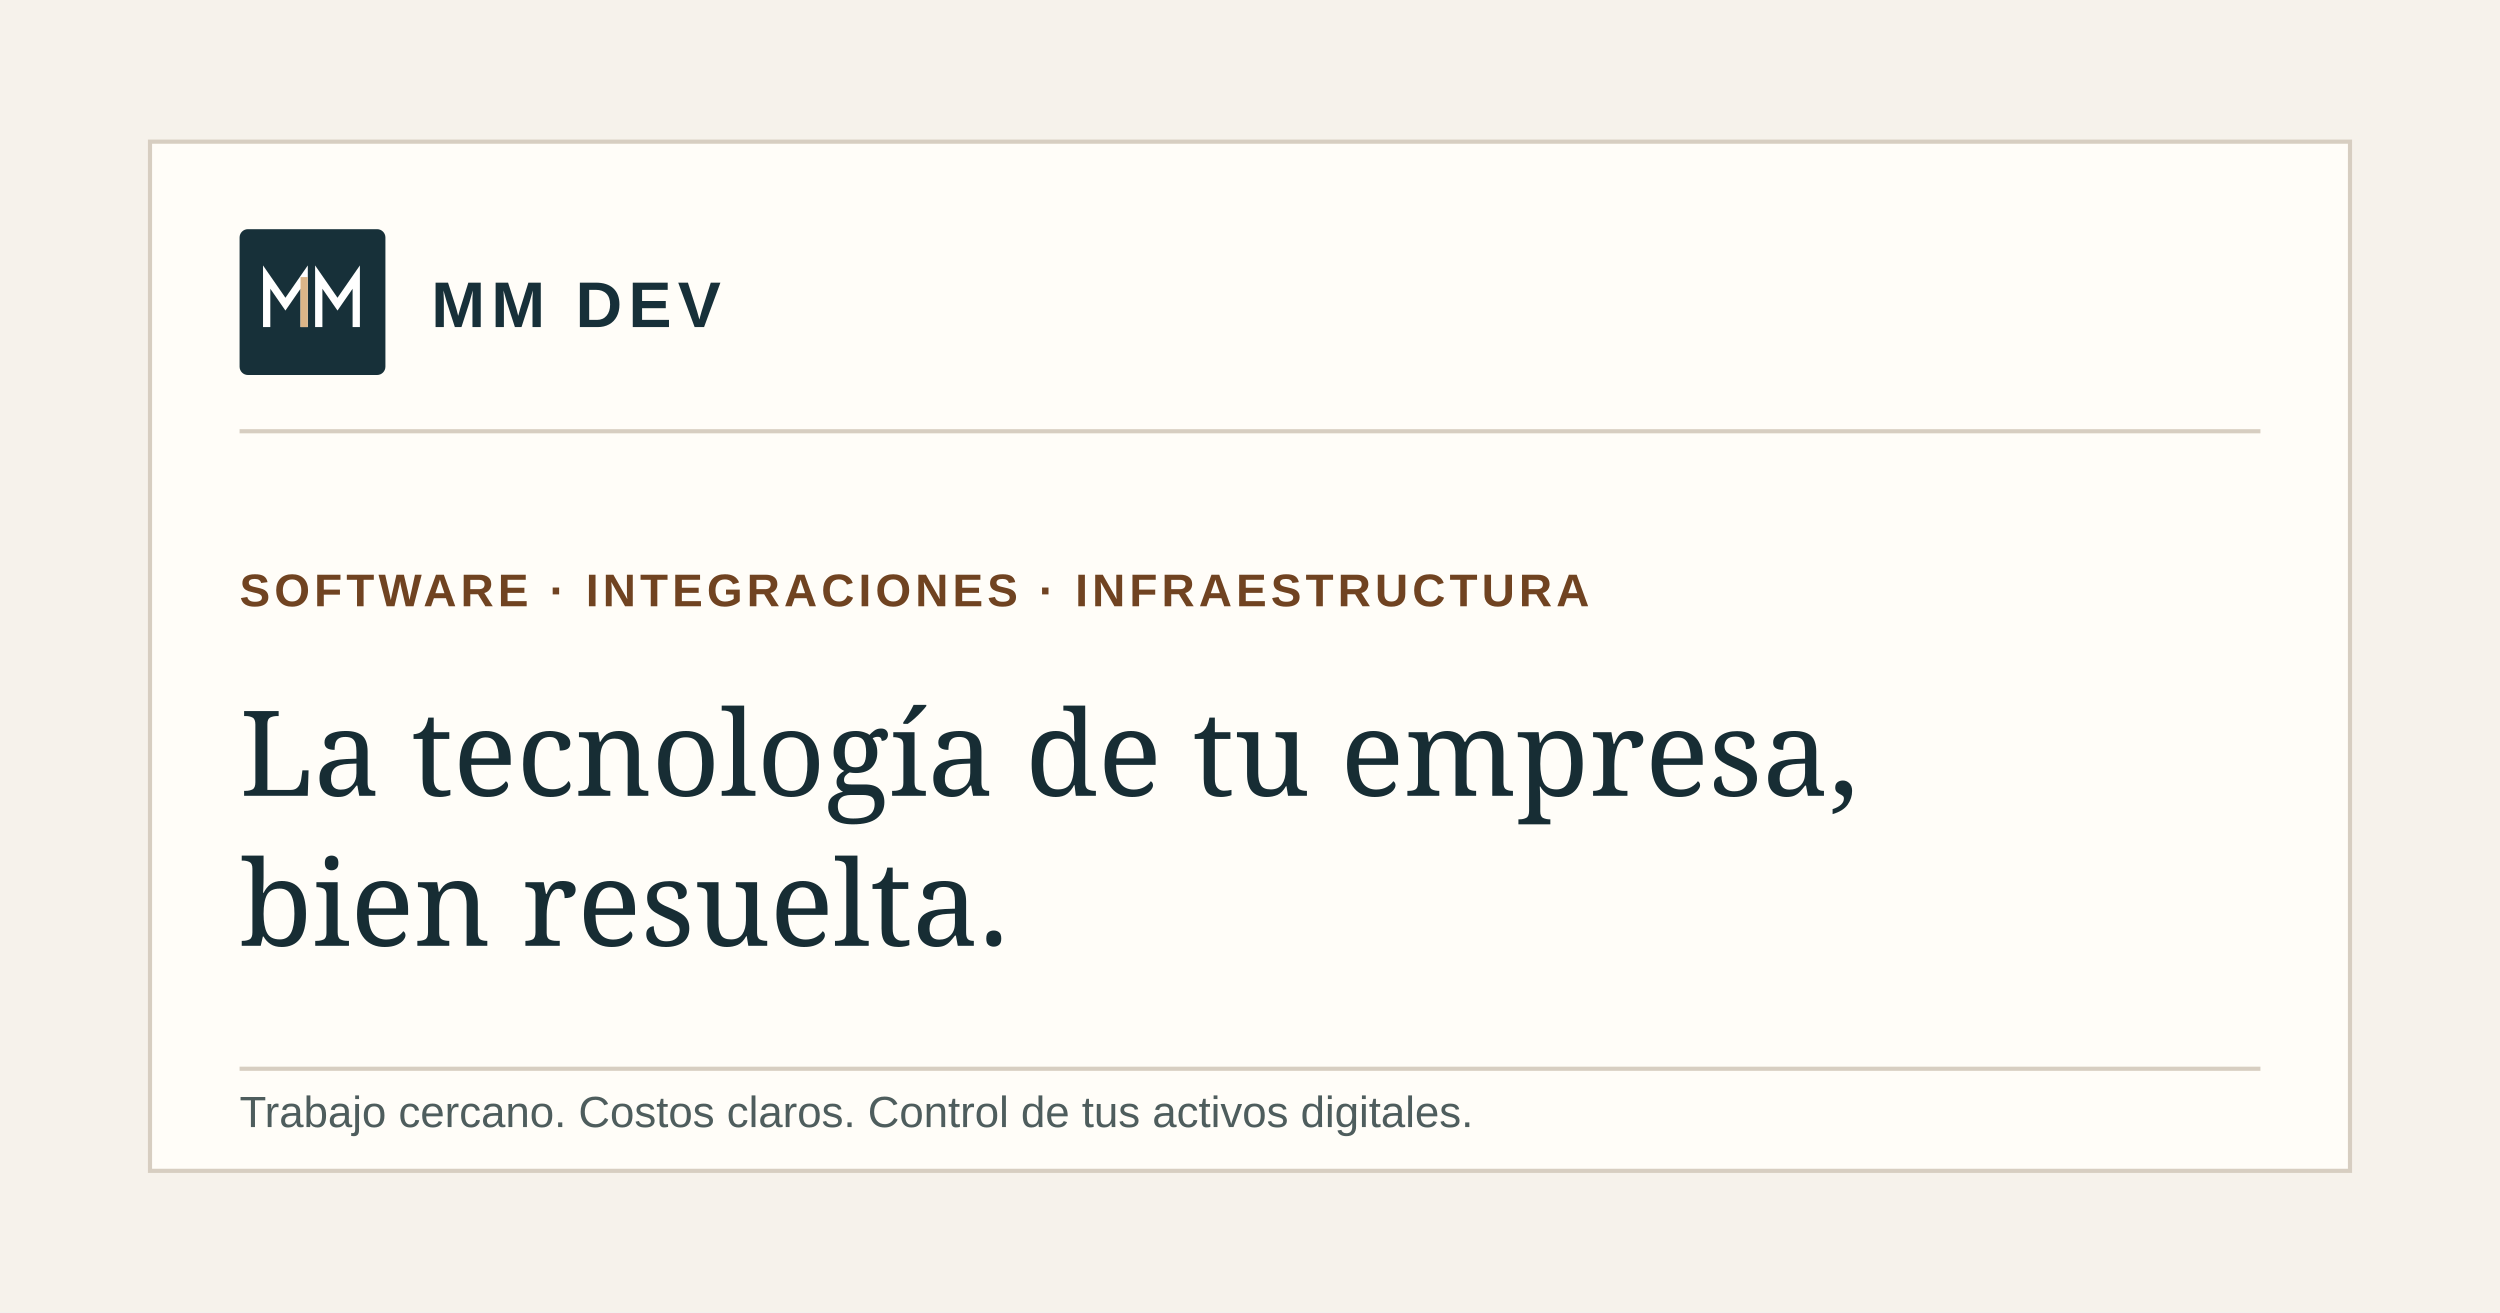
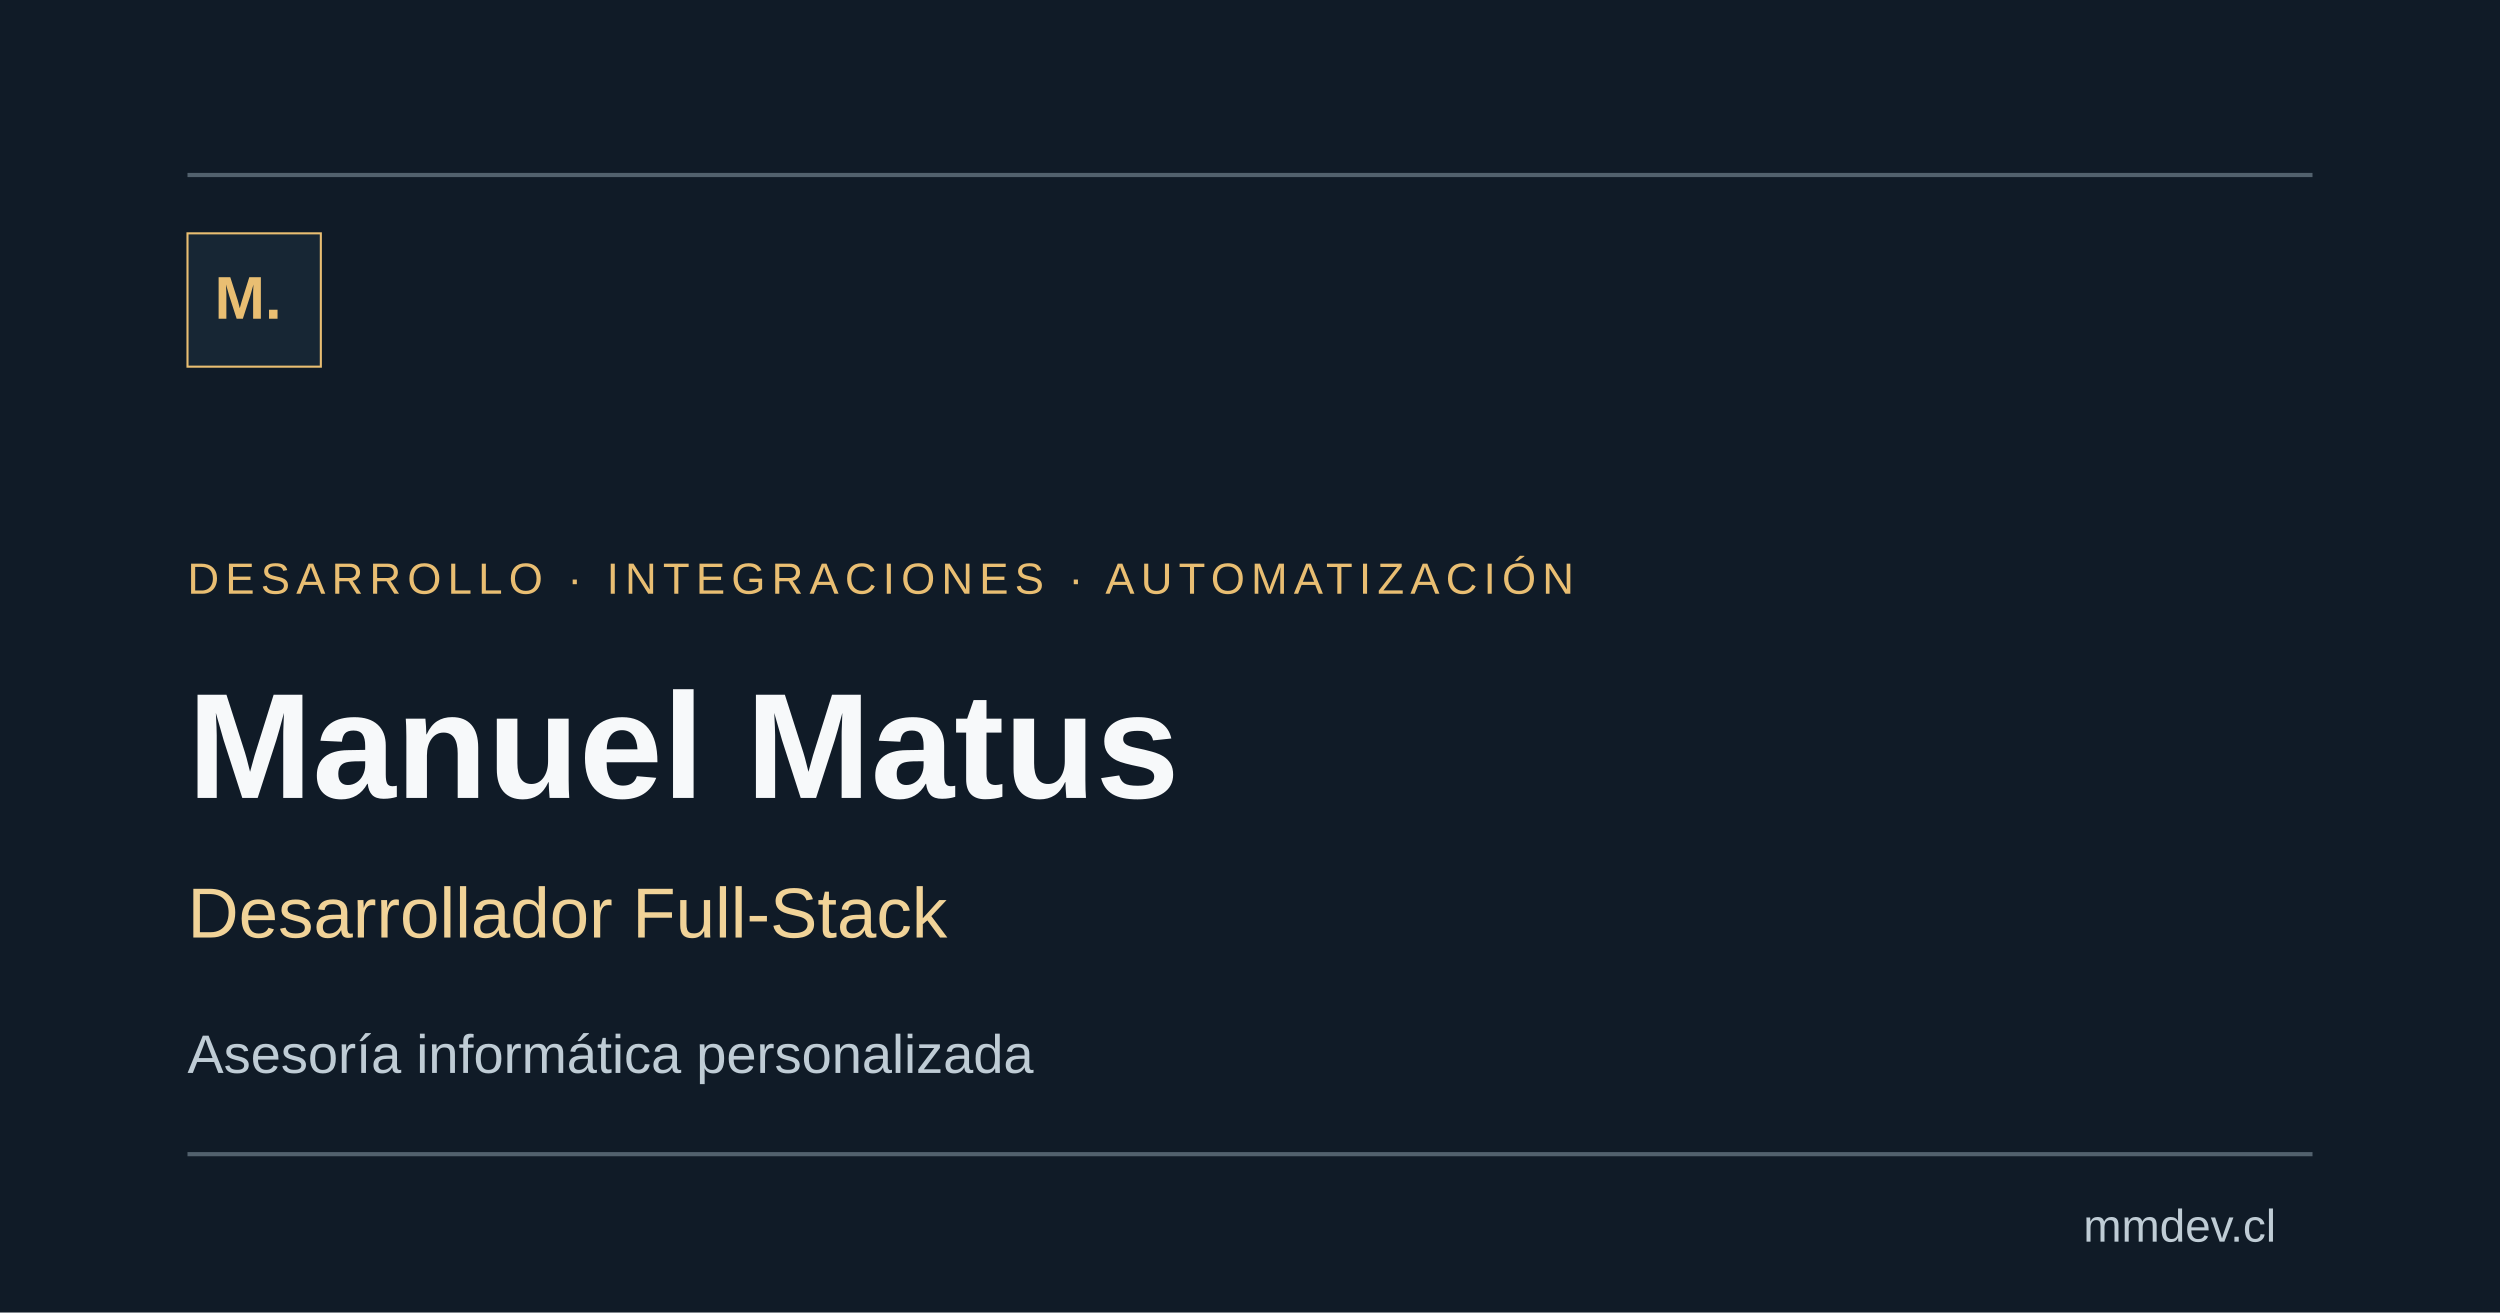
<svg xmlns="http://www.w3.org/2000/svg" width="1200" height="630" viewBox="0 0 1200 630">
-   <rect width="1200" height="630" fill="#f6f2eb" />
-   <rect x="72" y="68" width="1056" height="494" fill="#fffdf8" stroke="#d7cec1" stroke-width="2" />
-   <rect x="115" y="110" width="70" height="70" rx="4" fill="#173039" />
-   <path d="M128 157v-24l9 13 9-13v24m7 0v-24l9 13 9-13v24" fill="none" stroke="#ffffff" stroke-width="3.5" />
-   <path d="M146 157v-24" stroke="#dbb588" stroke-width="3.5" />
-   <text x="207" y="157" fill="#173039" font-family="Arial,sans-serif" font-size="31" font-weight="700" letter-spacing="3">MM DEV</text>
-   <path d="M115 207H1085" stroke="#d7cec1" stroke-width="2" />
-   <text x="115" y="291" fill="#704321" font-family="Arial,sans-serif" font-size="22" font-weight="700" letter-spacing="2">SOFTWARE · INTEGRACIONES · INFRAESTRUCTURA</text>
-   <text x="115" y="382" fill="#172d34" font-family="Georgia,serif" font-size="57">La tecnología de tu empresa,</text>
-   <text x="115" y="454" fill="#172d34" font-family="Georgia,serif" font-size="57">bien resuelta.</text>
-   <path d="M115 513H1085" stroke="#d7cec1" stroke-width="2" />
-   <text x="115" y="541" fill="#4e5d5d" font-family="Arial,sans-serif" font-size="21">Trabajo cercano. Costos claros. Control de tus activos digitales.</text>
+   <rect width="1200" height="630" fill="#101b27" />
+   <path d="M90 84H1110M90 554H1110" stroke="#52616d" stroke-width="2" />
+   <rect x="90" y="112" width="64" height="64" fill="#172634" stroke="#e9be72" />
+   <text x="103" y="153" fill="#e9be72" font-family="Arial,sans-serif" font-size="29" font-weight="700">M.</text>
+   <text x="90" y="285" fill="#e9be72" font-family="Arial,sans-serif" font-size="21" letter-spacing="3">DESARROLLO · INTEGRACIONES · AUTOMATIZACIÓN</text>
+   <text x="90" y="383" fill="#f7f9fa" font-family="Arial,sans-serif" font-size="72" font-weight="700">Manuel Matus</text>
+   <text x="90" y="450" fill="#f1d398" font-family="Arial,sans-serif" font-size="34">Desarrollador Full-Stack</text>
+   <text x="90" y="515" fill="#bfccd5" font-family="Arial,sans-serif" font-size="26">Asesoría informática personalizada</text>
+   <text x="1000" y="596" fill="#bfccd5" font-family="Arial,sans-serif" font-size="22">mmdev.cl</text>
</svg>
